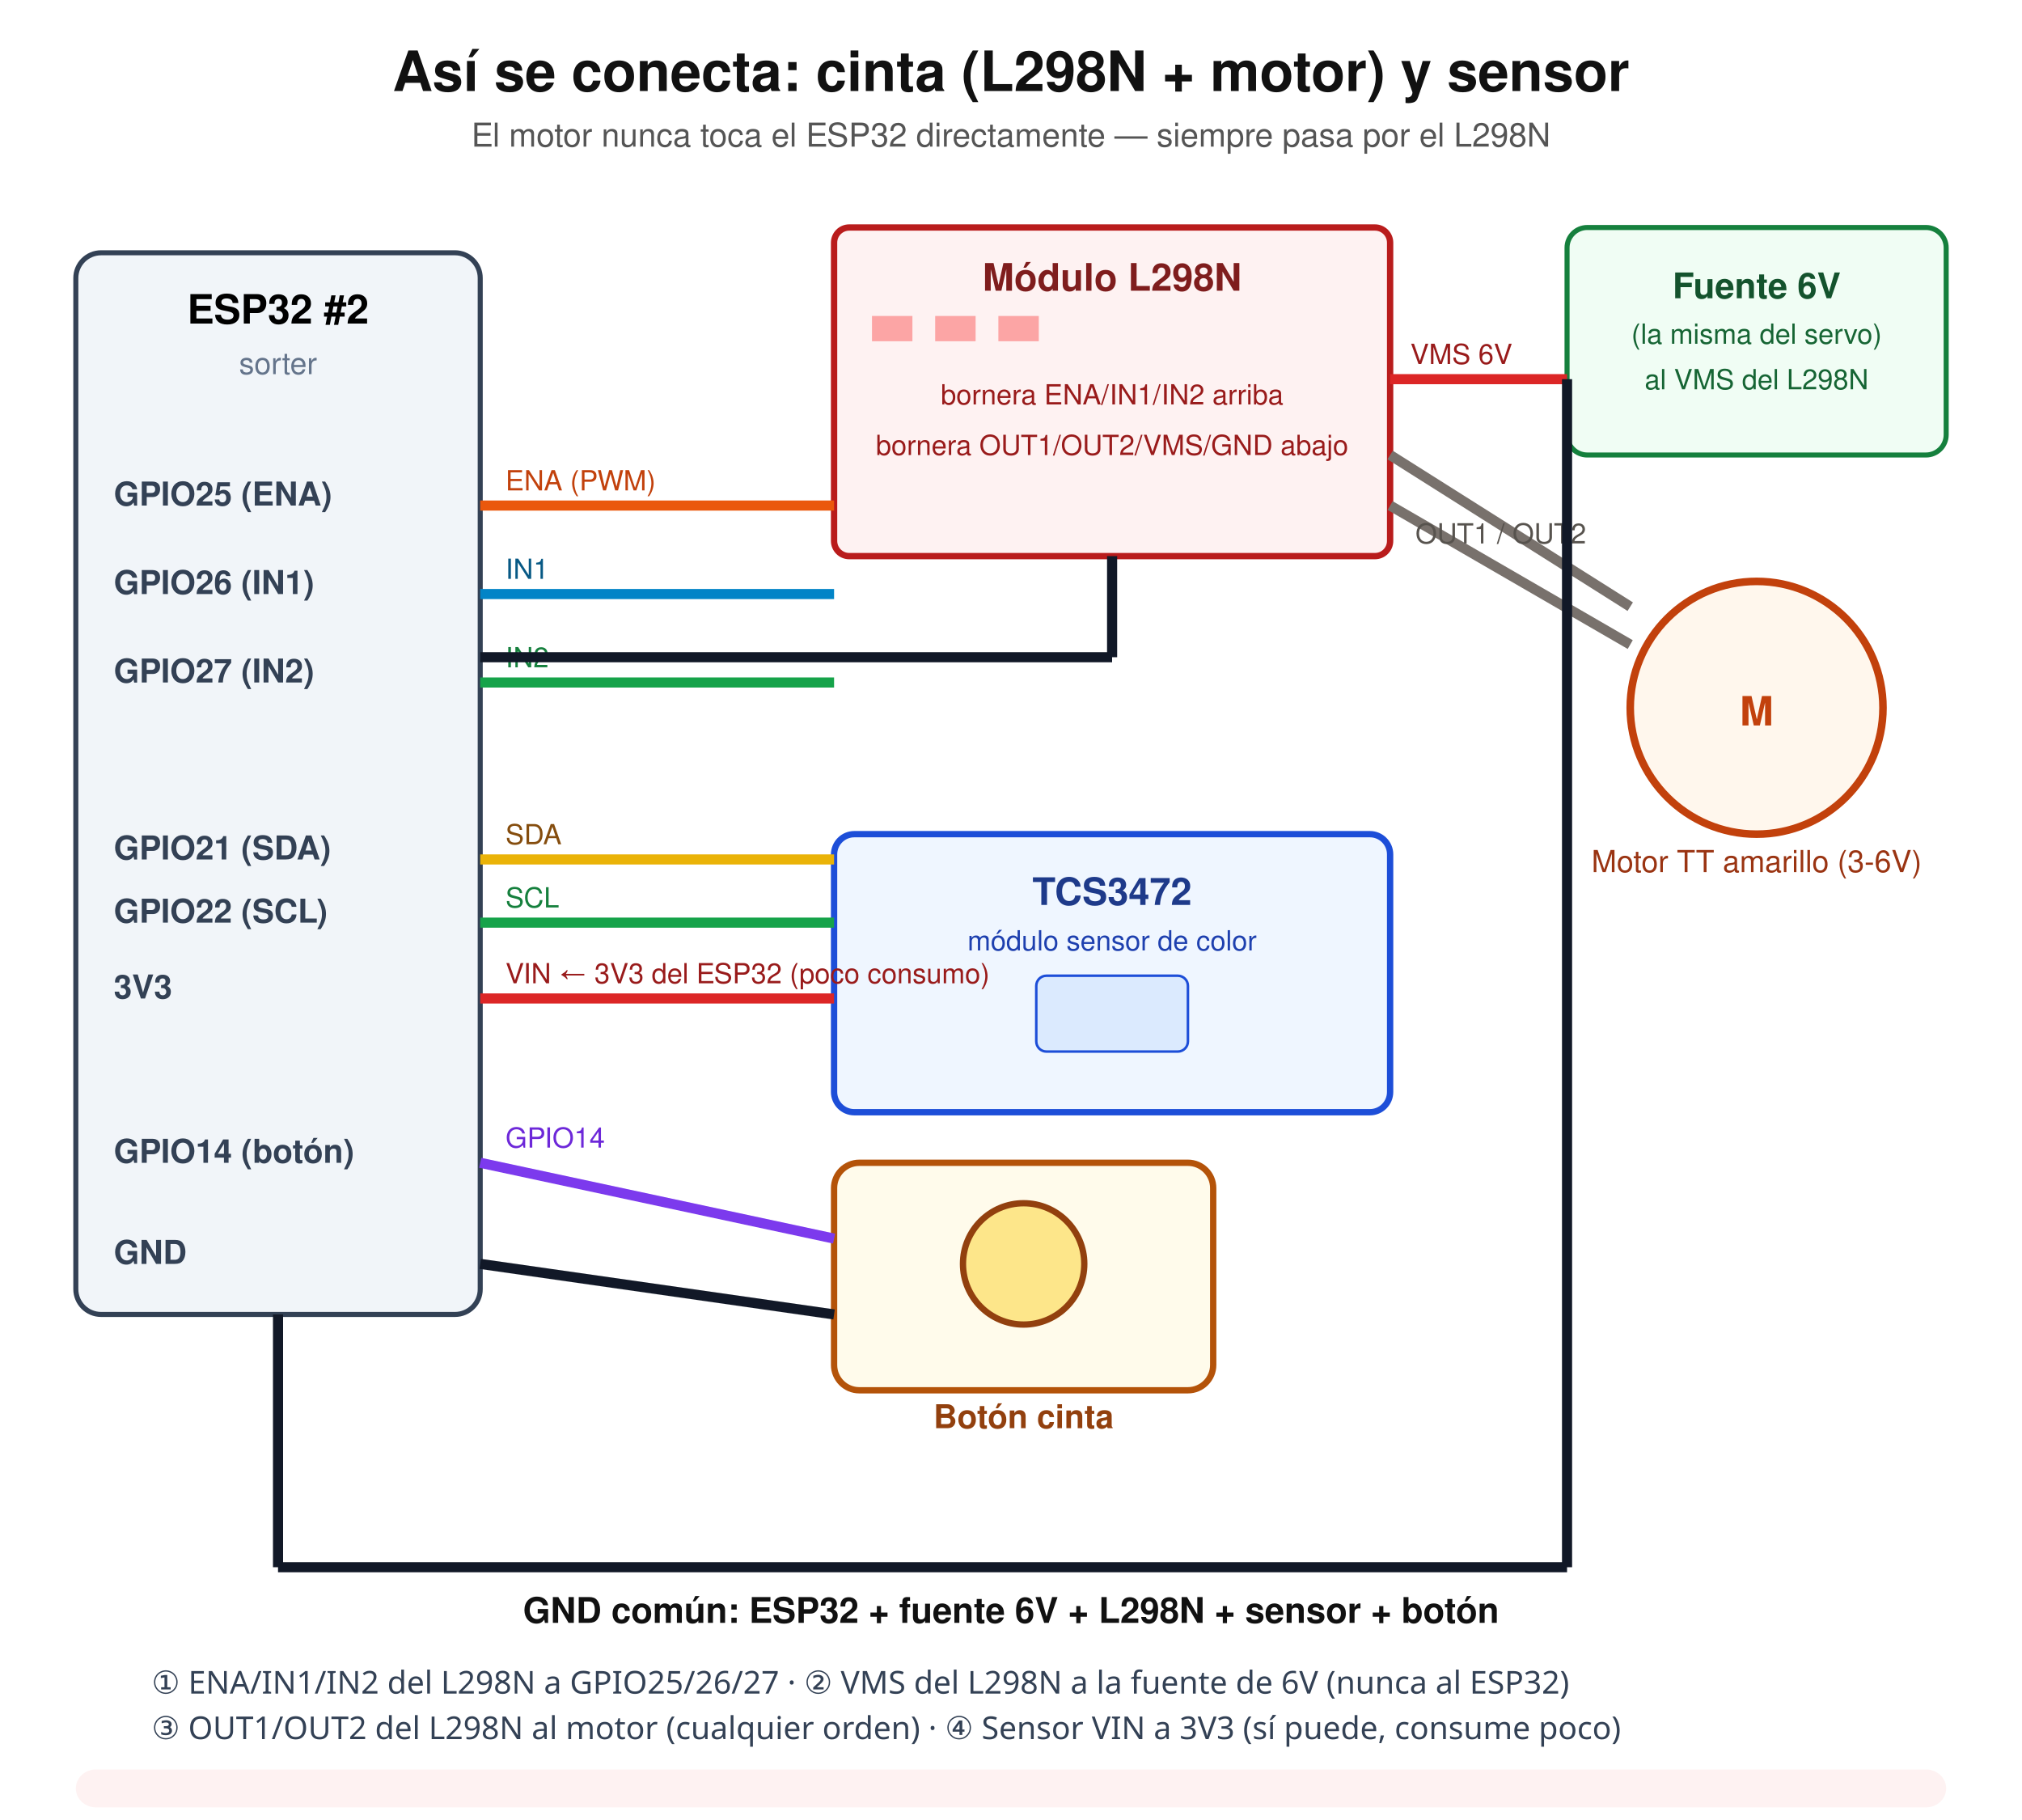
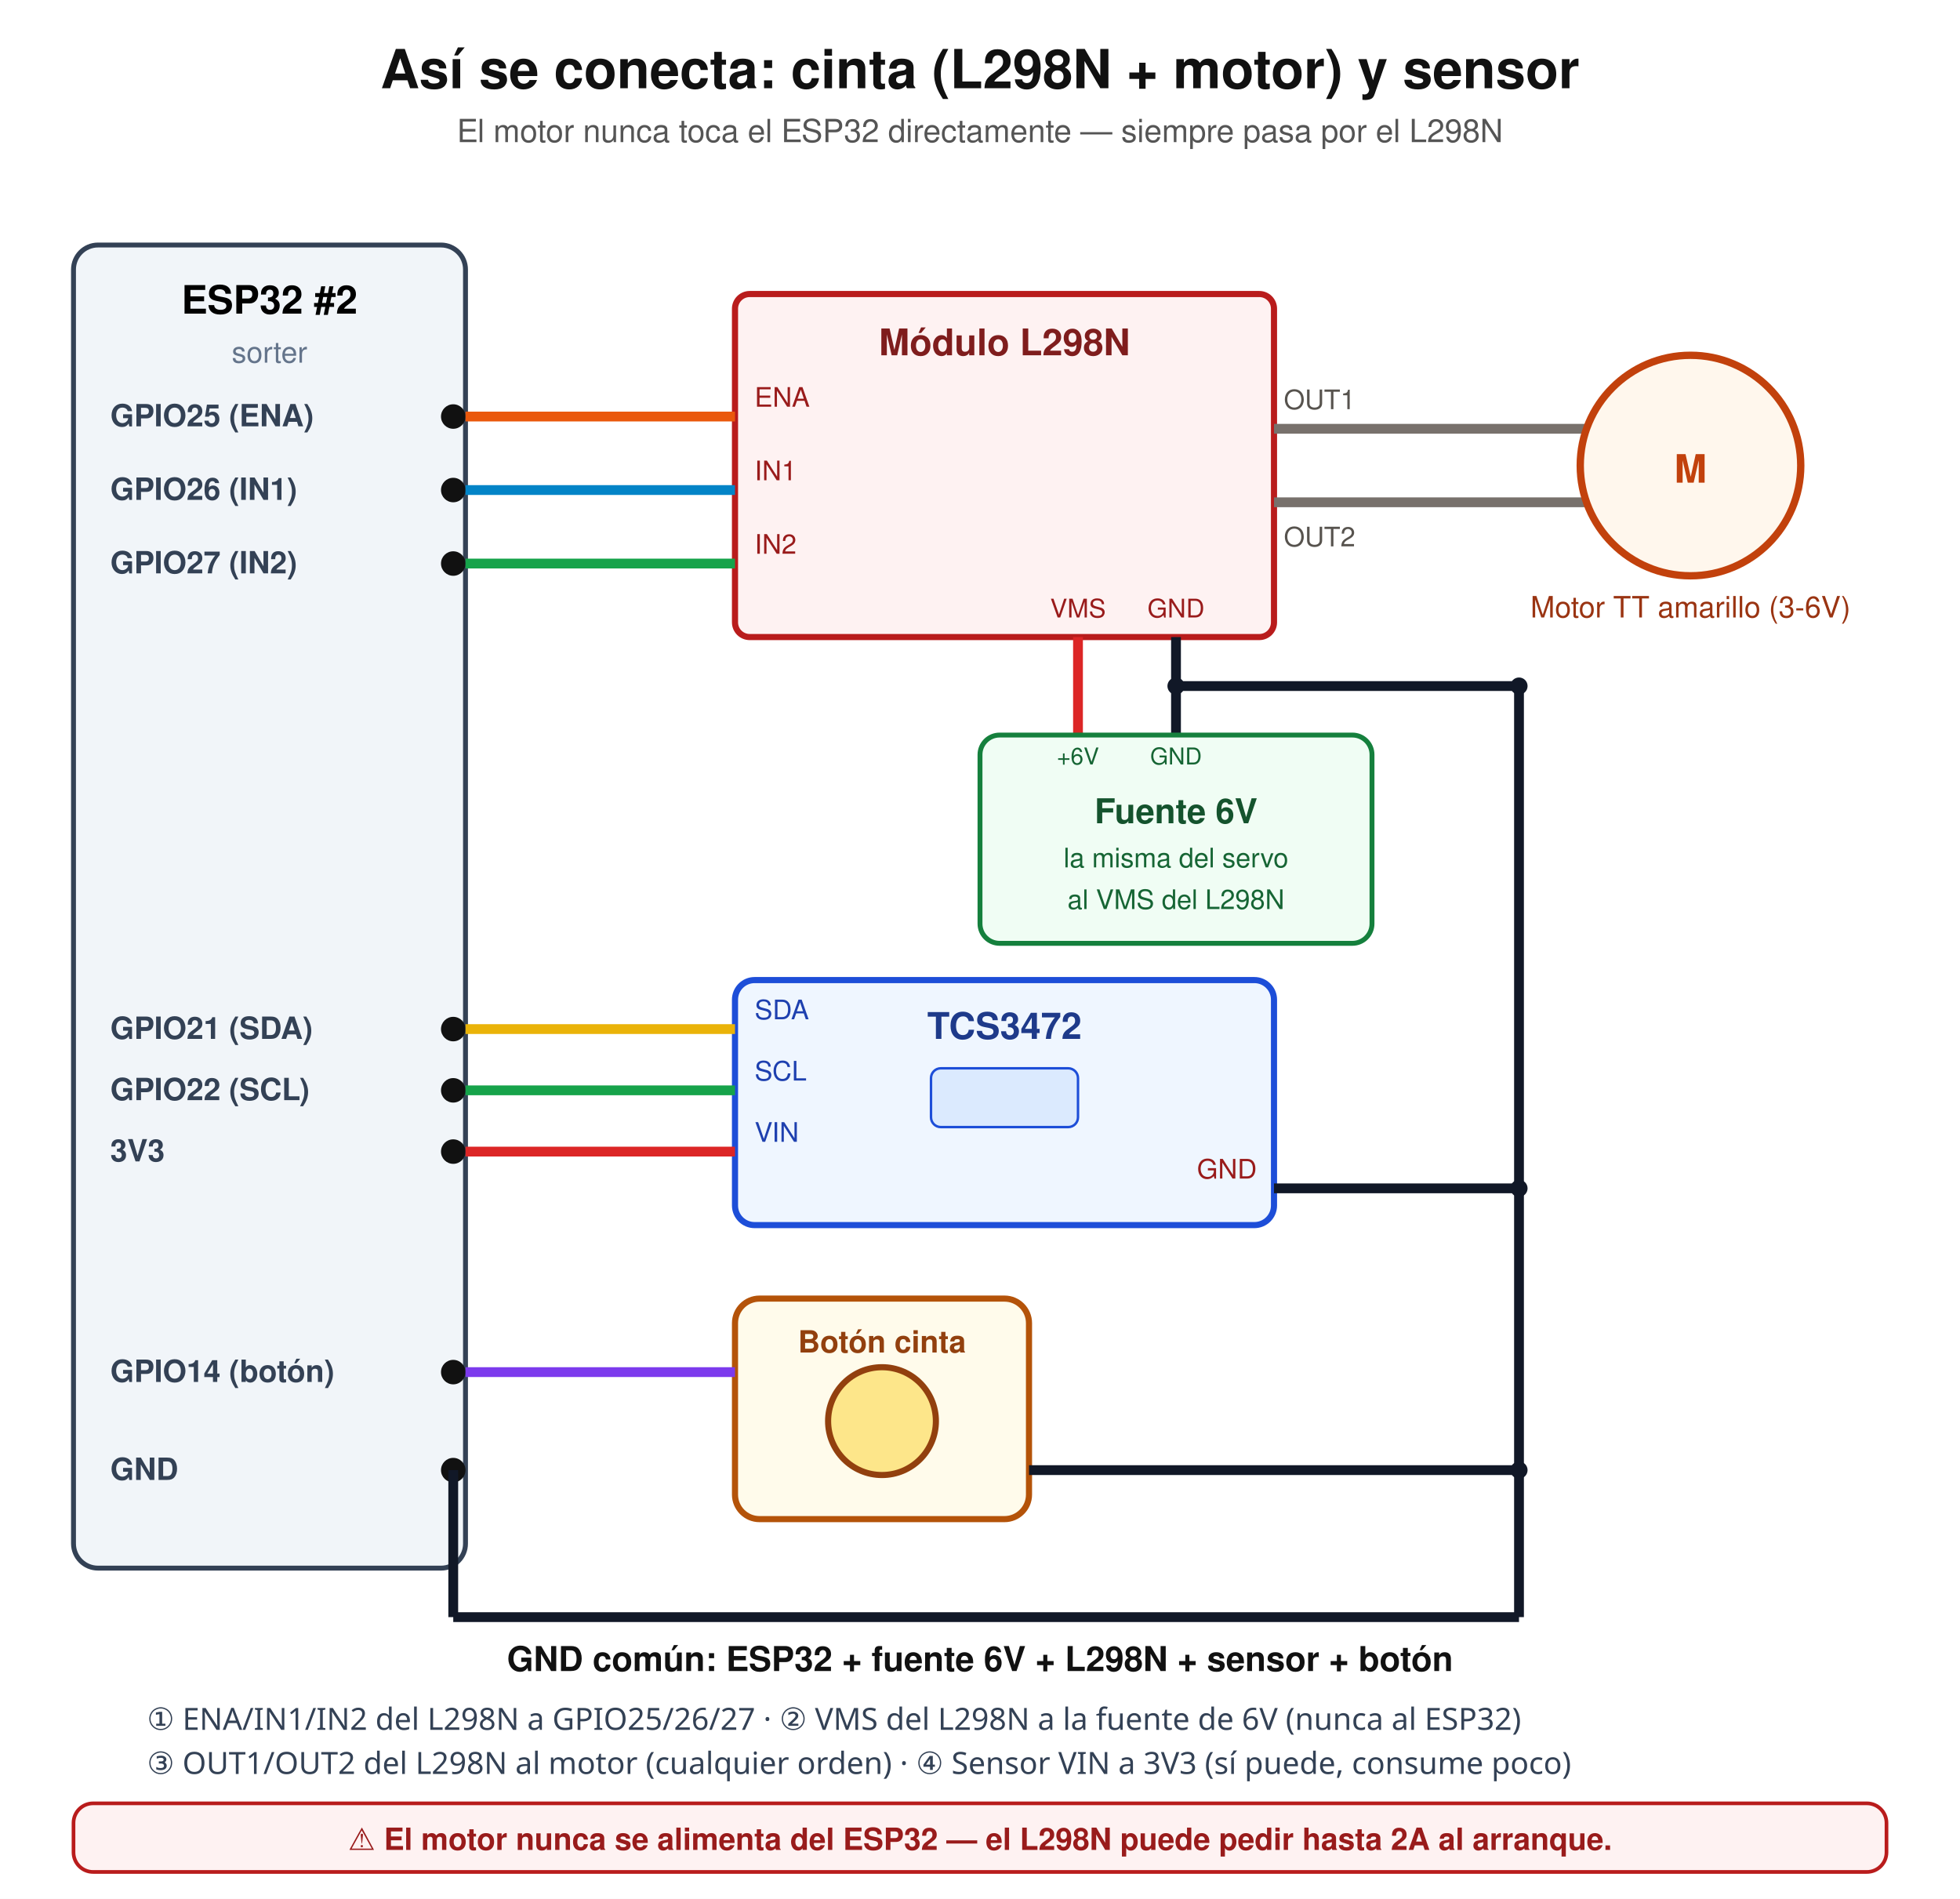
- <svg xmlns="http://www.w3.org/2000/svg" viewBox="0 0 800 720" font-family="Segoe UI, Helvetica, Arial, sans-serif">
-   <rect x="0" y="0" width="800" height="720" fill="#ffffff" />
+ <svg xmlns="http://www.w3.org/2000/svg" viewBox="0 0 800 775" font-family="Segoe UI, Helvetica, Arial, sans-serif">
+   <rect x="0" y="0" width="800" height="775" fill="#ffffff" />
  <text x="400" y="36" text-anchor="middle" font-size="22" font-weight="800" fill="#111">Así se conecta: cinta (L298N + motor) y sensor</text>
  <text x="400" y="58" text-anchor="middle" font-size="13" fill="#555">El motor nunca toca el ESP32 directamente — siempre pasa por el L298N</text>
-   <rect x="30" y="100" width="160" height="420" rx="10" fill="#f1f5f9" stroke="#334155" stroke-width="2" />
+   <rect x="30" y="100" width="160" height="540" rx="10" fill="#f1f5f9" stroke="#334155" stroke-width="2" />
  <text x="110" y="128" text-anchor="middle" font-size="16" font-weight="800">ESP32 #2</text>
  <text x="110" y="148" text-anchor="middle" font-size="12" fill="#64748b">sorter</text>
-   <text x="45" y="200" font-size="13" fill="#334155" font-weight="700">GPIO25 (ENA)</text>
-   <text x="45" y="235" font-size="13" fill="#334155" font-weight="700">GPIO26 (IN1)</text>
-   <text x="45" y="270" font-size="13" fill="#334155" font-weight="700">GPIO27 (IN2)</text>
-   <text x="45" y="340" font-size="13" fill="#334155" font-weight="700">GPIO21 (SDA)</text>
-   <text x="45" y="365" font-size="13" fill="#334155" font-weight="700">GPIO22 (SCL)</text>
-   <text x="45" y="395" font-size="13" fill="#334155" font-weight="700">3V3</text>
-   <text x="45" y="460" font-size="13" fill="#334155" font-weight="700">GPIO14 (botón)</text>
-   <text x="45" y="500" font-size="13" fill="#334155" font-weight="700">GND</text>
+   <circle cx="185" cy="170" r="5" fill="#111" />
+   <text x="45" y="174" font-size="12.5" fill="#334155" font-weight="700">GPIO25 (ENA)</text>
+   <circle cx="185" cy="200" r="5" fill="#111" />
+   <text x="45" y="204" font-size="12.5" fill="#334155" font-weight="700">GPIO26 (IN1)</text>
+   <circle cx="185" cy="230" r="5" fill="#111" />
+   <text x="45" y="234" font-size="12.5" fill="#334155" font-weight="700">GPIO27 (IN2)</text>
+   <circle cx="185" cy="420" r="5" fill="#111" />
+   <text x="45" y="424" font-size="12.5" fill="#334155" font-weight="700">GPIO21 (SDA)</text>
+   <circle cx="185" cy="445" r="5" fill="#111" />
+   <text x="45" y="449" font-size="12.5" fill="#334155" font-weight="700">GPIO22 (SCL)</text>
+   <circle cx="185" cy="470" r="5" fill="#111" />
+   <text x="45" y="474" font-size="12.5" fill="#334155" font-weight="700">3V3</text>
+   <circle cx="185" cy="560" r="5" fill="#111" />
+   <text x="45" y="564" font-size="12.5" fill="#334155" font-weight="700">GPIO14 (botón)</text>
+   <circle cx="185" cy="600" r="5" fill="#111" />
+   <text x="45" y="604" font-size="12.5" fill="#334155" font-weight="700">GND</text>
  <g>
-     <rect x="330" y="90" width="220" height="130" rx="6" fill="#fef2f2" stroke="#b91c1c" stroke-width="2.5" />
-     <text x="440" y="115" text-anchor="middle" font-size="15" font-weight="800" fill="#7f1d1d">Módulo L298N</text>
-     <rect x="345" y="125" width="16" height="10" fill="#fca5a5" />
-     <rect x="370" y="125" width="16" height="10" fill="#fca5a5" />
-     <rect x="395" y="125" width="16" height="10" fill="#fca5a5" />
-     <text x="440" y="160" text-anchor="middle" font-size="11" fill="#991b1b">bornera ENA/IN1/IN2 arriba</text>
-     <text x="440" y="180" text-anchor="middle" font-size="11" fill="#991b1b">bornera OUT1/OUT2/VMS/GND abajo</text>
+     <rect x="300" y="120" width="220" height="140" rx="6" fill="#fef2f2" stroke="#b91c1c" stroke-width="2.5" />
+     <text x="410" y="145" text-anchor="middle" font-size="15" font-weight="800" fill="#7f1d1d">Módulo L298N</text>
+     <text x="308" y="166" font-size="11" fill="#991b1b">ENA</text>
+     <text x="308" y="196" font-size="11" fill="#991b1b">IN1</text>
+     <text x="308" y="226" font-size="11" fill="#991b1b">IN2</text>
+     <text x="440" y="252" text-anchor="middle" font-size="10.5" fill="#991b1b">VMS</text>
+     <text x="480" y="252" text-anchor="middle" font-size="10.5" fill="#991b1b">GND</text>
  </g>
-   <line x1="190" y1="200" x2="330" y2="200" stroke="#ea580c" stroke-width="4" />
-   <text x="200" y="194" font-size="11" fill="#c2410c">ENA (PWM)</text>
-   <line x1="190" y1="235" x2="330" y2="235" stroke="#0284c7" stroke-width="4" />
-   <text x="200" y="229" font-size="11" fill="#075985">IN1</text>
-   <line x1="190" y1="270" x2="330" y2="270" stroke="#16a34a" stroke-width="4" />
-   <text x="200" y="264" font-size="11" fill="#15803d">IN2</text>
-   <rect x="620" y="90" width="150" height="90" rx="8" fill="#f0fdf4" stroke="#15803d" stroke-width="2" />
-   <text x="695" y="118" text-anchor="middle" font-size="14" font-weight="800" fill="#14532d">Fuente 6V</text>
-   <text x="695" y="136" text-anchor="middle" font-size="11" fill="#166534">(la misma del servo)</text>
-   <text x="695" y="154" text-anchor="middle" font-size="11" fill="#166534">al VMS del L298N</text>
-   <line x1="620" y1="150" x2="550" y2="150" stroke="#dc2626" stroke-width="4" />
-   <text x="558" y="144" font-size="11" fill="#991b1b">VMS 6V</text>
-   <circle cx="440" cy="280" r="0" />
+   <line x1="190" y1="170" x2="300" y2="170" stroke="#ea580c" stroke-width="4" />
+   <line x1="190" y1="200" x2="300" y2="200" stroke="#0284c7" stroke-width="4" />
+   <line x1="190" y1="230" x2="300" y2="230" stroke="#16a34a" stroke-width="4" />
+   <line x1="520" y1="175" x2="648" y2="175" stroke="#78716c" stroke-width="4" />
+   <line x1="520" y1="205" x2="648" y2="205" stroke="#78716c" stroke-width="4" />
+   <text x="524" y="167" font-size="11" fill="#57534e">OUT1</text>
+   <text x="524" y="223" font-size="11" fill="#57534e">OUT2</text>
  <g>
-     <circle cx="695" cy="280" r="50" fill="#fff7ed" stroke="#c2410c" stroke-width="3" />
-     <text x="695" y="287" text-anchor="middle" font-size="16" font-weight="800" fill="#c2410c">M</text>
-     <text x="695" y="345" text-anchor="middle" font-size="12" fill="#9a3412">Motor TT amarillo (3-6V)</text>
+     <circle cx="690" cy="190" r="45" fill="#fff7ed" stroke="#c2410c" stroke-width="3" />
+     <text x="690" y="197" text-anchor="middle" font-size="16" font-weight="800" fill="#c2410c">M</text>
+     <text x="690" y="252" text-anchor="middle" font-size="12" fill="#9a3412">Motor TT amarillo (3-6V)</text>
  </g>
-   <line x1="550" y1="180" x2="645" y2="240" stroke="#78716c" stroke-width="4" />
-   <line x1="550" y1="200" x2="645" y2="255" stroke="#78716c" stroke-width="4" />
-   <text x="560" y="215" font-size="11" fill="#57534e">OUT1 / OUT2</text>
-   <line x1="440" y1="220" x2="440" y2="260" stroke="#111827" stroke-width="4" />
-   <line x1="440" y1="260" x2="190" y2="260" stroke="#111827" stroke-width="4" stroke-dasharray="0" />
-   <line x1="440" y1="220" x2="440" y2="220" stroke="none" />
+   <line x1="440" y1="260" x2="440" y2="300" stroke="#dc2626" stroke-width="4" />
+   <line x1="480" y1="260" x2="480" y2="280" stroke="#111827" stroke-width="4" />
+   <line x1="480" y1="280" x2="480" y2="300" stroke="#111827" stroke-width="4" />
+   <line x1="480" y1="280" x2="620" y2="280" stroke="#111827" stroke-width="4" />
+   <circle cx="480" cy="280" r="3.5" fill="#111827" />
  <g>
-     <rect x="330" y="330" width="220" height="110" rx="8" fill="#eff6ff" stroke="#1d4ed8" stroke-width="2.5" />
-     <text x="440" y="358" text-anchor="middle" font-size="15" font-weight="800" fill="#1e3a8a">TCS3472</text>
-     <text x="440" y="376" text-anchor="middle" font-size="11" fill="#1e40af">módulo sensor de color</text>
-     <rect x="410" y="386" width="60" height="30" rx="4" fill="#dbeafe" stroke="#1d4ed8" />
+     <rect x="400" y="300" width="160" height="85" rx="8" fill="#f0fdf4" stroke="#15803d" stroke-width="2" />
+     <text x="440" y="312" text-anchor="middle" font-size="9.5" fill="#166534">+6V</text>
+     <text x="480" y="312" text-anchor="middle" font-size="9.5" fill="#166534">GND</text>
+     <text x="480" y="336" text-anchor="middle" font-size="14" font-weight="800" fill="#14532d">Fuente 6V</text>
+     <text x="480" y="354" text-anchor="middle" font-size="11" fill="#166534">la misma del servo</text>
+     <text x="480" y="371" text-anchor="middle" font-size="11" fill="#166534">al VMS del L298N</text>
  </g>
-   <line x1="190" y1="340" x2="330" y2="340" stroke="#eab308" stroke-width="4" />
-   <text x="200" y="334" font-size="11" fill="#854d0e">SDA</text>
-   <line x1="190" y1="365" x2="330" y2="365" stroke="#16a34a" stroke-width="4" />
-   <text x="200" y="359" font-size="11" fill="#15803d">SCL</text>
-   <line x1="190" y1="395" x2="330" y2="395" stroke="#dc2626" stroke-width="4" />
-   <text x="200" y="389" font-size="11" fill="#991b1b">VIN ← 3V3 del ESP32 (poco consumo)</text>
  <g>
-     <rect x="330" y="460" width="150" height="90" rx="10" fill="#fffbeb" stroke="#b45309" stroke-width="2.5" />
-     <circle cx="405" cy="500" r="24" fill="#fde68a" stroke="#92400e" stroke-width="2.5" />
-     <text x="405" y="565" text-anchor="middle" font-size="13" font-weight="800" fill="#92400e">Botón cinta</text>
+     <rect x="300" y="400" width="220" height="100" rx="8" fill="#eff6ff" stroke="#1d4ed8" stroke-width="2.5" />
+     <text x="410" y="424" text-anchor="middle" font-size="15" font-weight="800" fill="#1e3a8a">TCS3472</text>
+     <rect x="380" y="436" width="60" height="24" rx="4" fill="#dbeafe" stroke="#1d4ed8" />
+     <text x="308" y="416" font-size="11" fill="#1e40af">SDA</text>
+     <text x="308" y="441" font-size="11" fill="#1e40af">SCL</text>
+     <text x="308" y="466" font-size="11" fill="#1e40af">VIN</text>
+     <text x="513" y="481" text-anchor="end" font-size="11" fill="#991b1b">GND</text>
  </g>
-   <line x1="190" y1="460" x2="330" y2="490" stroke="#7c3aed" stroke-width="4" />
-   <text x="200" y="454" font-size="11" fill="#6d28d9">GPIO14</text>
-   <line x1="330" y1="520" x2="190" y2="500" stroke="#111827" stroke-width="4" />
-   <line x1="190" y1="500" x2="190" y2="500" stroke="none" />
-   <line x1="695" y1="180" x2="695" y2="180" stroke="none" />
-   <line x1="620" y1="150" x2="620" y2="150" stroke="none" />
-   <line x1="620" y1="150" x2="620" y2="620" stroke="#111827" stroke-width="4" />
-   <line x1="620" y1="620" x2="110" y2="620" stroke="#111827" stroke-width="4" />
-   <line x1="110" y1="620" x2="110" y2="520" stroke="#111827" stroke-width="4" />
-   <text x="400" y="642" text-anchor="middle" font-size="14" font-weight="800" fill="#111">GND común: ESP32 + fuente 6V + L298N + sensor + botón</text>
+   <line x1="190" y1="420" x2="300" y2="420" stroke="#eab308" stroke-width="4" />
+   <line x1="190" y1="445" x2="300" y2="445" stroke="#16a34a" stroke-width="4" />
+   <line x1="190" y1="470" x2="300" y2="470" stroke="#dc2626" stroke-width="4" />
+   <line x1="520" y1="485" x2="620" y2="485" stroke="#111827" stroke-width="4" />
+   <g>
+     <rect x="300" y="530" width="120" height="90" rx="10" fill="#fffbeb" stroke="#b45309" stroke-width="2.5" />
+     <circle cx="360" cy="580" r="22" fill="#fde68a" stroke="#92400e" stroke-width="2.5" />
+     <text x="360" y="552" text-anchor="middle" font-size="12.5" font-weight="800" fill="#92400e">Botón cinta</text>
+   </g>
+   <line x1="190" y1="560" x2="300" y2="560" stroke="#7c3aed" stroke-width="4" />
+   <line x1="420" y1="600" x2="620" y2="600" stroke="#111827" stroke-width="4" />
+   <line x1="620" y1="280" x2="620" y2="660" stroke="#111827" stroke-width="4" />
+   <line x1="620" y1="660" x2="185" y2="660" stroke="#111827" stroke-width="4" />
+   <line x1="185" y1="660" x2="185" y2="600" stroke="#111827" stroke-width="4" />
+   <circle cx="620" cy="280" r="3.5" fill="#111827" />
+   <circle cx="620" cy="485" r="3.5" fill="#111827" />
+   <circle cx="620" cy="600" r="3.5" fill="#111827" />
+   <text x="400" y="682" text-anchor="middle" font-size="14" font-weight="800" fill="#111">GND común: ESP32 + fuente 6V + L298N + sensor + botón</text>
  <g font-family="sans-serif" font-size="12.5" fill="#334155">
-     <text x="60" y="670">① ENA/IN1/IN2 del L298N a GPIO25/26/27 · ② VMS del L298N a la fuente de 6V (nunca al ESP32)</text>
-     <text x="60" y="688">③ OUT1/OUT2 del L298N al motor (cualquier orden) · ④ Sensor VIN a 3V3 (sí puede, consume poco)</text>
+     <text x="60" y="706">① ENA/IN1/IN2 del L298N a GPIO25/26/27 · ② VMS del L298N a la fuente de 6V (nunca al ESP32)</text>
+     <text x="60" y="724">③ OUT1/OUT2 del L298N al motor (cualquier orden) · ④ Sensor VIN a 3V3 (sí puede, consume poco)</text>
  </g>
-   <rect x="30" y="700" width="740" height="15" rx="8" fill="#fef2f2" stroke="none" />
+   <rect x="30" y="736" width="740" height="28" rx="8" fill="#fef2f2" stroke="#b91c1c" stroke-width="1.5" />
+   <text x="400" y="755" text-anchor="middle" font-size="12.5" fill="#991b1b" font-weight="700">⚠ El motor nunca se alimenta del ESP32 — el L298N puede pedir hasta 2A al arranque.</text>
</svg>
